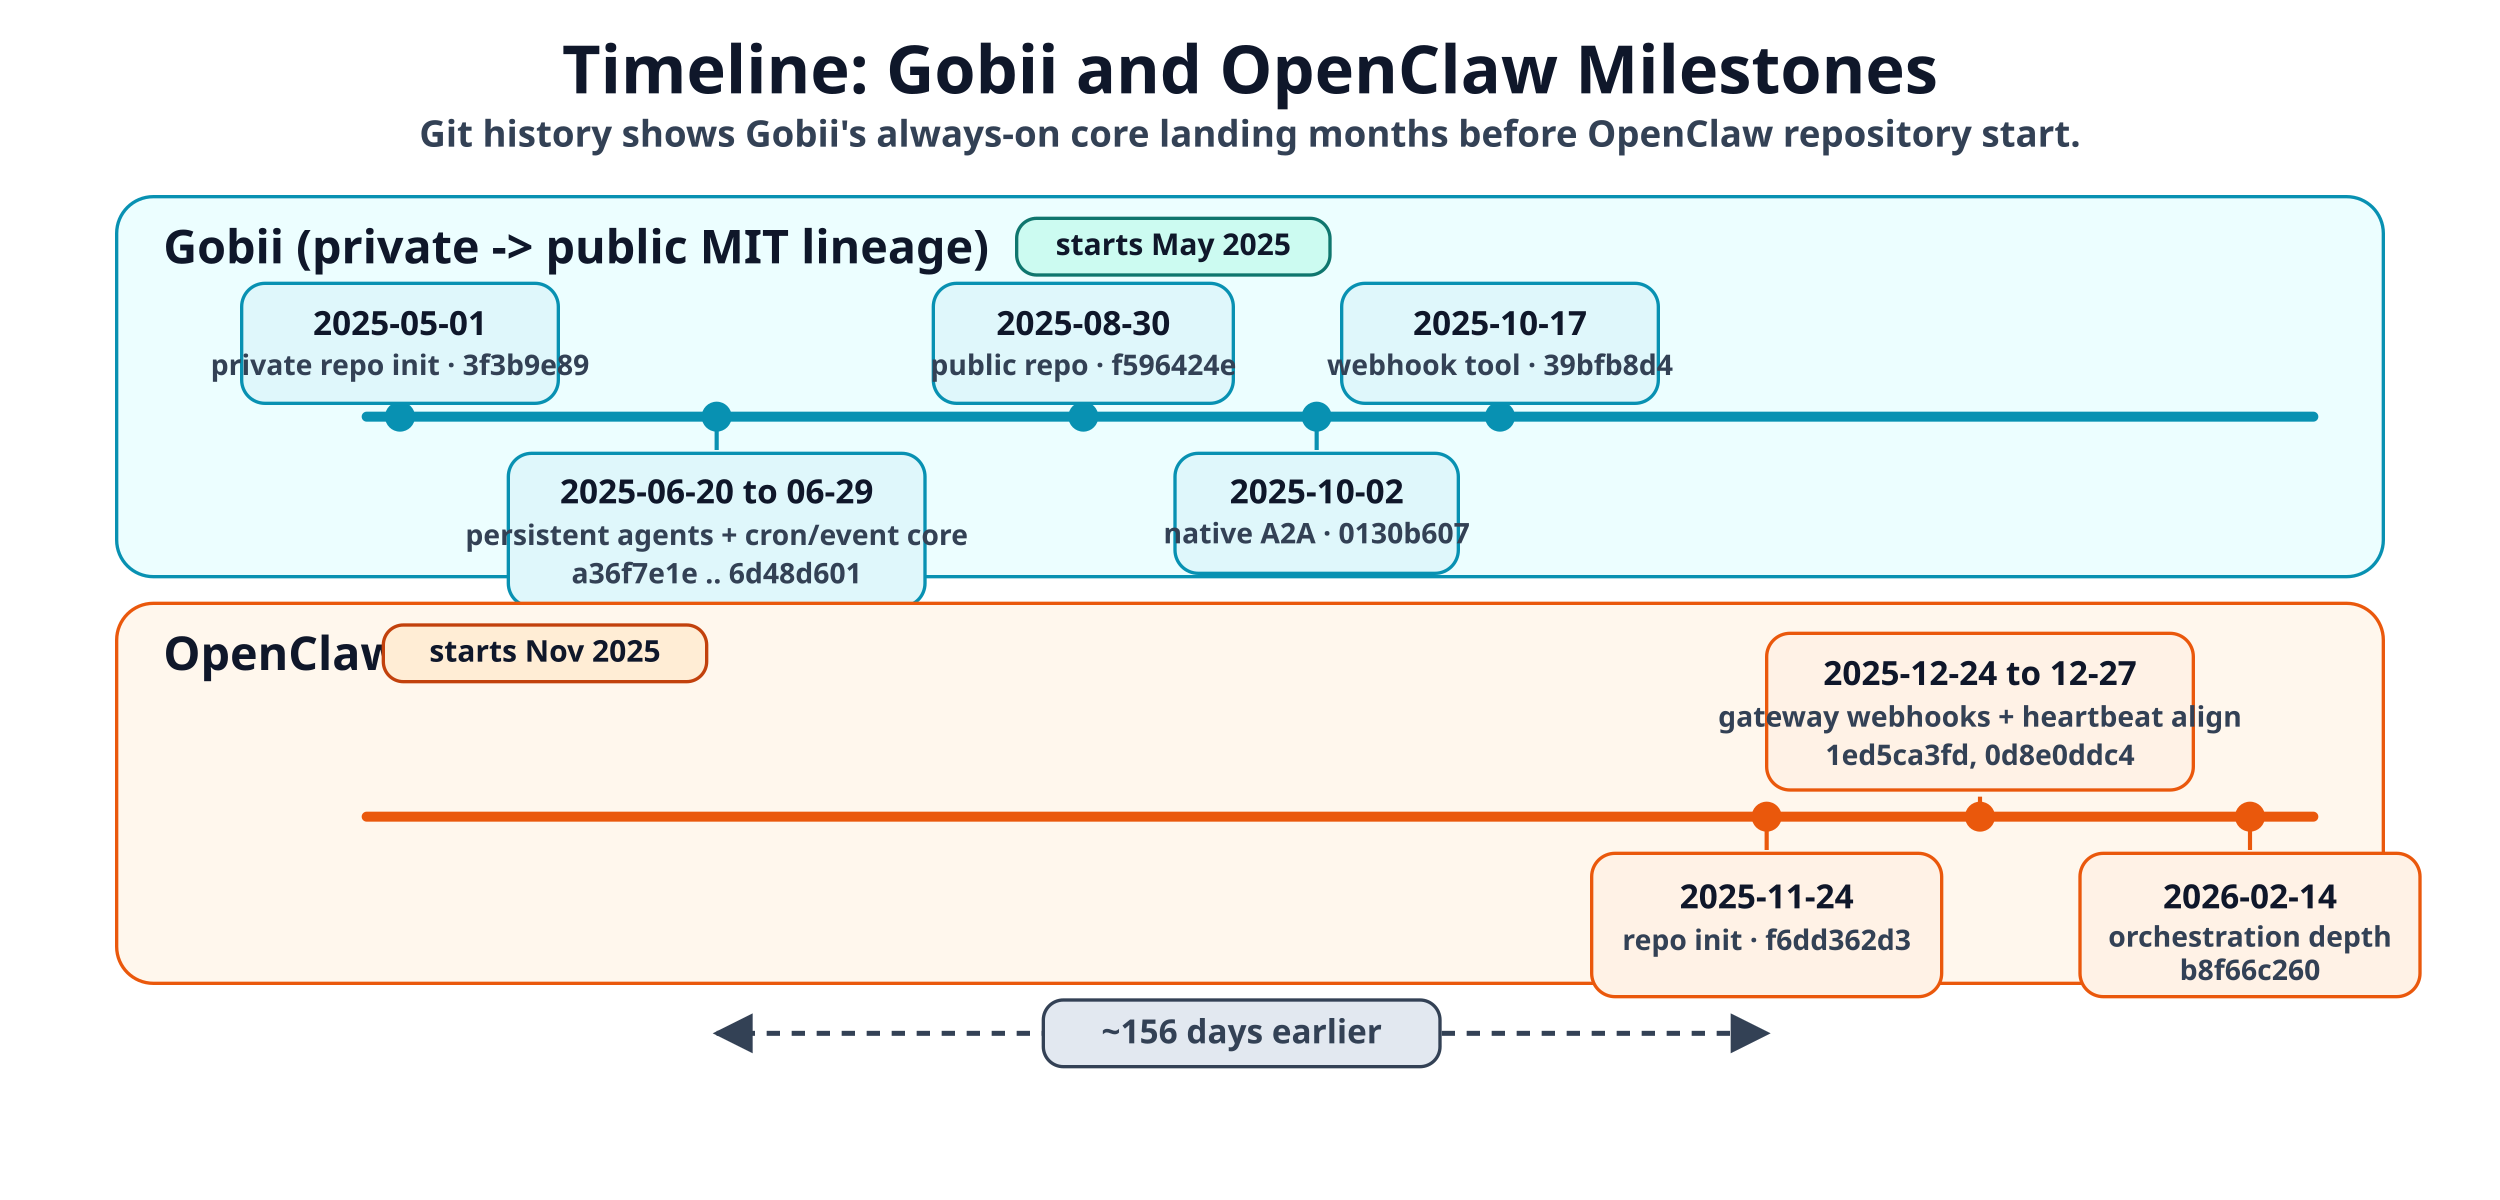
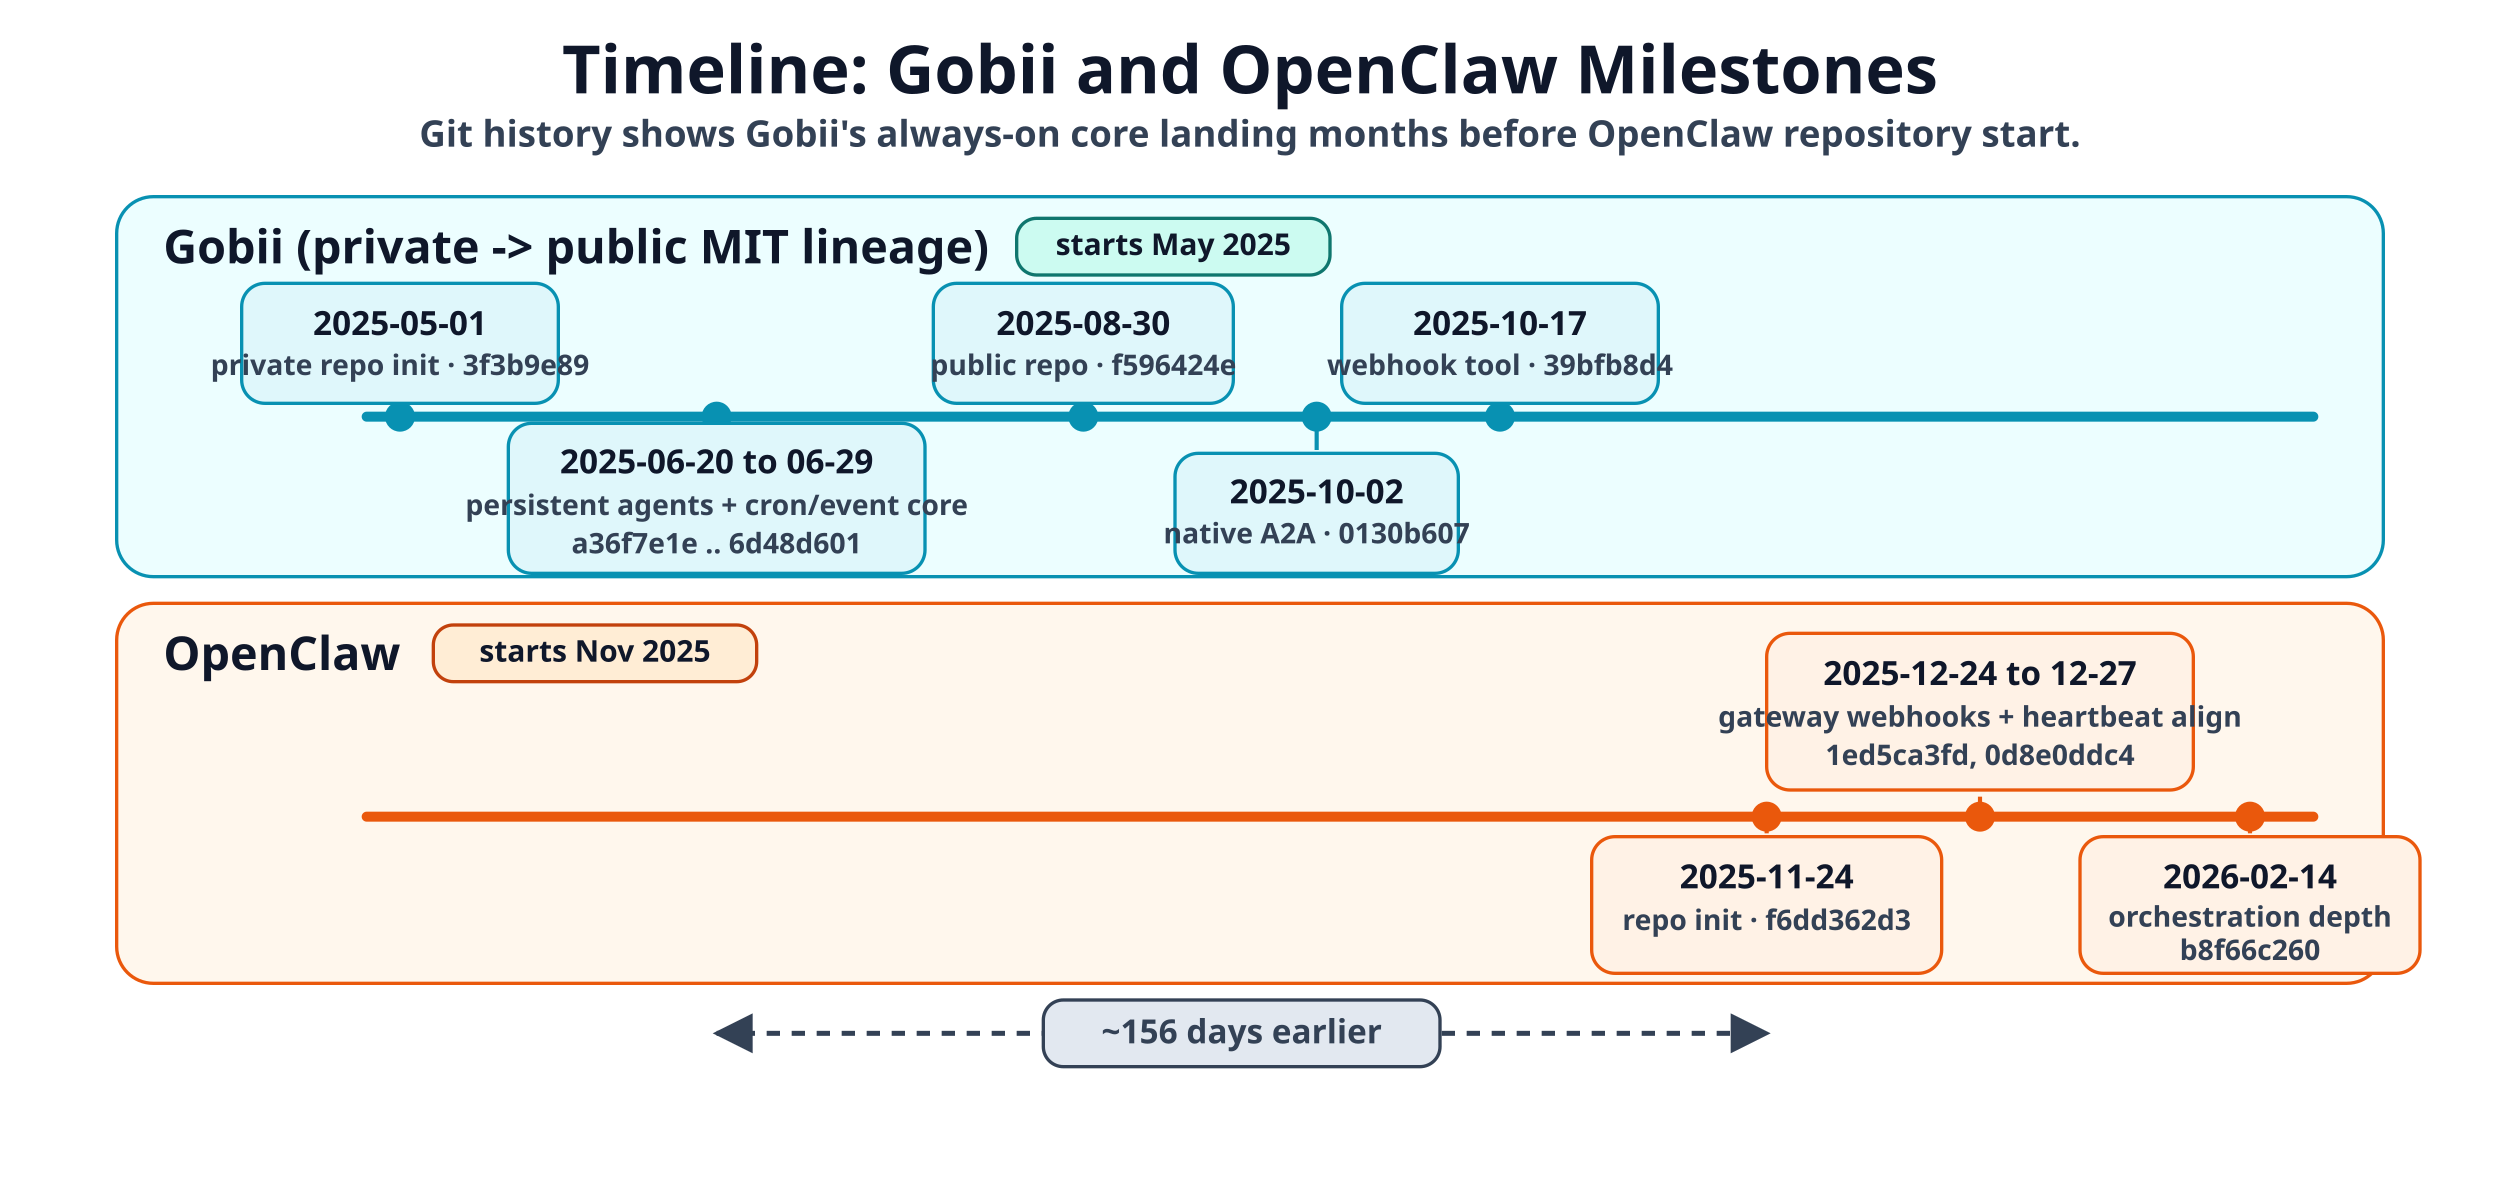
<svg xmlns="http://www.w3.org/2000/svg" viewBox="0 0 1500 720" width="1500" height="720" role="img" aria-label="Timeline comparing Gobii and OpenClaw implementation milestones with Gobii starting earlier">
  <defs>
    <marker id="arrow" viewBox="0 0 10 10" refX="9" refY="5" markerWidth="8" markerHeight="8" orient="auto-start-reverse">
      <path d="M0,0 L10,5 L0,10 Z" fill="#334155" />
    </marker>
    <style>
      text { font-family: "Avenir Next", "Segoe UI", "Helvetica Neue", sans-serif; fill: #0f172a; }
      .title { font-size: 40px; font-weight: 700; }
      .subtitle { font-size: 22px; font-weight: 600; fill: #334155; }
      .lane { stroke-width: 2; rx: 22; ry: 22; }
      .laneTitle { font-size: 28px; font-weight: 700; }
      .chip { rx: 12; ry: 12; stroke-width: 2; }
      .chipText { font-size: 18px; font-weight: 700; }
      .track { stroke-width: 6; fill: none; stroke-linecap: round; }
      .stem { stroke-width: 2.5; }
      .card { rx: 14; ry: 14; stroke-width: 2; }
      .cardMain { font-size: 20px; font-weight: 700; }
      .cardSub { font-size: 17px; font-weight: 600; fill: #334155; }
      .deltaLine { stroke: #334155; stroke-width: 3; stroke-dasharray: 8 7; fill: none; }
      .deltaLabel { font-size: 20px; font-weight: 700; fill: #334155; }
    </style>
  </defs>
  <text class="title" x="750" y="56" text-anchor="middle">Timeline: Gobii and OpenClaw Milestones</text>
  <text class="subtitle" x="750" y="88" text-anchor="middle">Git history shows Gobii's always-on core landing months before OpenClaw repository start.</text>
  <rect class="lane" x="70" y="118" width="1360" height="228" fill="#ecfeff" stroke="#0891b2" />
  <text class="laneTitle" x="98" y="158" fill="#0f766e">Gobii (private -&gt; public MIT lineage)</text>
  <rect class="chip" x="610" y="131" width="188" height="34" fill="#ccfbf1" stroke="#0f766e" />
  <text class="chipText" x="704" y="153" text-anchor="middle" fill="#0f766e">starts May 2025</text>
  <line class="track" x1="220" y1="250" x2="1388" y2="250" stroke="#0891b2" />
  <circle cx="240" cy="250" r="9" fill="#0891b2" />
  <line class="stem" x1="240" y1="250" x2="240" y2="238" stroke="#0891b2" />
  <rect class="card" x="145" y="170" width="190" height="72" fill="#dff7fb" stroke="#0891b2" />
  <text class="cardMain" x="240" y="201" text-anchor="middle">2025-05-01</text>
  <text class="cardSub" x="240" y="225" text-anchor="middle">private repo init · 3f3b9e89</text>
  <circle cx="430" cy="250" r="9" fill="#0891b2" />
-   <line class="stem" x1="430" y1="250" x2="430" y2="270" stroke="#0891b2" />
-   <rect class="card" x="305" y="272" width="250" height="92" fill="#dff7fb" stroke="#0891b2" />
-   <text class="cardMain" x="430" y="302" text-anchor="middle">2025-06-20 to 06-29</text>
-   <text class="cardSub" x="430" y="327" text-anchor="middle">persistent agents + cron/event core</text>
-   <text class="cardSub" x="430" y="350" text-anchor="middle">a36f7e1e .. 6d48d601</text>
+   <line class="stem" x1="430" y1="250" x2="430" y2="254" stroke="#0891b2" />
+   <rect class="card" x="305" y="254" width="250" height="90" fill="#dff7fb" stroke="#0891b2" />
+   <text class="cardMain" x="430" y="284" text-anchor="middle">2025-06-20 to 06-29</text>
+   <text class="cardSub" x="430" y="309" text-anchor="middle">persistent agents + cron/event core</text>
+   <text class="cardSub" x="430" y="332" text-anchor="middle">a36f7e1e .. 6d48d601</text>
  <circle cx="650" cy="250" r="9" fill="#0891b2" />
  <line class="stem" x1="650" y1="250" x2="650" y2="238" stroke="#0891b2" />
  <rect class="card" x="560" y="170" width="180" height="72" fill="#dff7fb" stroke="#0891b2" />
  <text class="cardMain" x="650" y="201" text-anchor="middle">2025-08-30</text>
  <text class="cardSub" x="650" y="225" text-anchor="middle">public repo · f596424e</text>
  <circle cx="790" cy="250" r="9" fill="#0891b2" />
  <line class="stem" x1="790" y1="250" x2="790" y2="270" stroke="#0891b2" />
  <rect class="card" x="705" y="272" width="170" height="72" fill="#dff7fb" stroke="#0891b2" />
  <text class="cardMain" x="790" y="302" text-anchor="middle">2025-10-02</text>
  <text class="cardSub" x="790" y="326" text-anchor="middle">native A2A · 0130b607</text>
  <circle cx="900" cy="250" r="9" fill="#0891b2" />
  <line class="stem" x1="900" y1="250" x2="900" y2="238" stroke="#0891b2" />
  <rect class="card" x="805" y="170" width="190" height="72" fill="#dff7fb" stroke="#0891b2" />
  <text class="cardMain" x="900" y="201" text-anchor="middle">2025-10-17</text>
  <text class="cardSub" x="900" y="225" text-anchor="middle">webhook tool · 39bfb8d4</text>
  <rect class="lane" x="70" y="362" width="1360" height="228" fill="#fff7ed" stroke="#ea580c" />
  <text class="laneTitle" x="98" y="402" fill="#c2410c">OpenClaw</text>
-   <rect class="chip" x="230" y="375" width="194" height="34" fill="#ffedd5" stroke="#c2410c" />
-   <text class="chipText" x="327" y="397" text-anchor="middle" fill="#c2410c">starts Nov 2025</text>
+   <rect class="chip" x="260" y="375" width="194" height="34" fill="#ffedd5" stroke="#c2410c" />
+   <text class="chipText" x="357" y="397" text-anchor="middle" fill="#c2410c">starts Nov 2025</text>
  <line class="track" x1="220" y1="490" x2="1388" y2="490" stroke="#ea580c" />
  <circle cx="1060" cy="490" r="9" fill="#ea580c" />
-   <line class="stem" x1="1060" y1="490" x2="1060" y2="510" stroke="#ea580c" />
-   <rect class="card" x="955" y="512" width="210" height="86" fill="#fff2e6" stroke="#ea580c" />
-   <text class="cardMain" x="1060" y="545" text-anchor="middle">2025-11-24</text>
-   <text class="cardSub" x="1060" y="570" text-anchor="middle">repo init · f6dd362d3</text>
+   <line class="stem" x1="1060" y1="490" x2="1060" y2="500" stroke="#ea580c" />
+   <rect class="card" x="955" y="502" width="210" height="82" fill="#fff2e6" stroke="#ea580c" />
+   <text class="cardMain" x="1060" y="533" text-anchor="middle">2025-11-24</text>
+   <text class="cardSub" x="1060" y="558" text-anchor="middle">repo init · f6dd362d3</text>
  <circle cx="1188" cy="490" r="9" fill="#ea580c" />
  <line class="stem" x1="1188" y1="490" x2="1188" y2="478" stroke="#ea580c" />
  <rect class="card" x="1060" y="380" width="256" height="94" fill="#fff2e6" stroke="#ea580c" />
  <text class="cardMain" x="1188" y="411" text-anchor="middle">2025-12-24 to 12-27</text>
  <text class="cardSub" x="1188" y="436" text-anchor="middle">gateway webhooks + heartbeat align</text>
  <text class="cardSub" x="1188" y="459" text-anchor="middle">1ed5ca3fd, 0d8e0ddc4</text>
  <circle cx="1350" cy="490" r="9" fill="#ea580c" />
-   <line class="stem" x1="1350" y1="490" x2="1350" y2="510" stroke="#ea580c" />
-   <rect class="card" x="1248" y="512" width="204" height="86" fill="#fff2e6" stroke="#ea580c" />
-   <text class="cardMain" x="1350" y="545" text-anchor="middle">2026-02-14</text>
-   <text class="cardSub" x="1350" y="568" text-anchor="middle">orchestration depth</text>
-   <text class="cardSub" x="1350" y="588" text-anchor="middle">b8f66c260</text>
+   <line class="stem" x1="1350" y1="490" x2="1350" y2="500" stroke="#ea580c" />
+   <rect class="card" x="1248" y="502" width="204" height="82" fill="#fff2e6" stroke="#ea580c" />
+   <text class="cardMain" x="1350" y="533" text-anchor="middle">2026-02-14</text>
+   <text class="cardSub" x="1350" y="556" text-anchor="middle">orchestration depth</text>
+   <text class="cardSub" x="1350" y="576" text-anchor="middle">b8f66c260</text>
  <line class="deltaLine" x1="430" y1="620" x2="1060" y2="620" marker-start="url(#arrow)" marker-end="url(#arrow)" />
  <rect x="626" y="600" width="238" height="40" rx="12" ry="12" fill="#e2e8f0" stroke="#334155" stroke-width="2" />
  <text class="deltaLabel" x="745" y="626" text-anchor="middle">~156 days earlier</text>
</svg>
